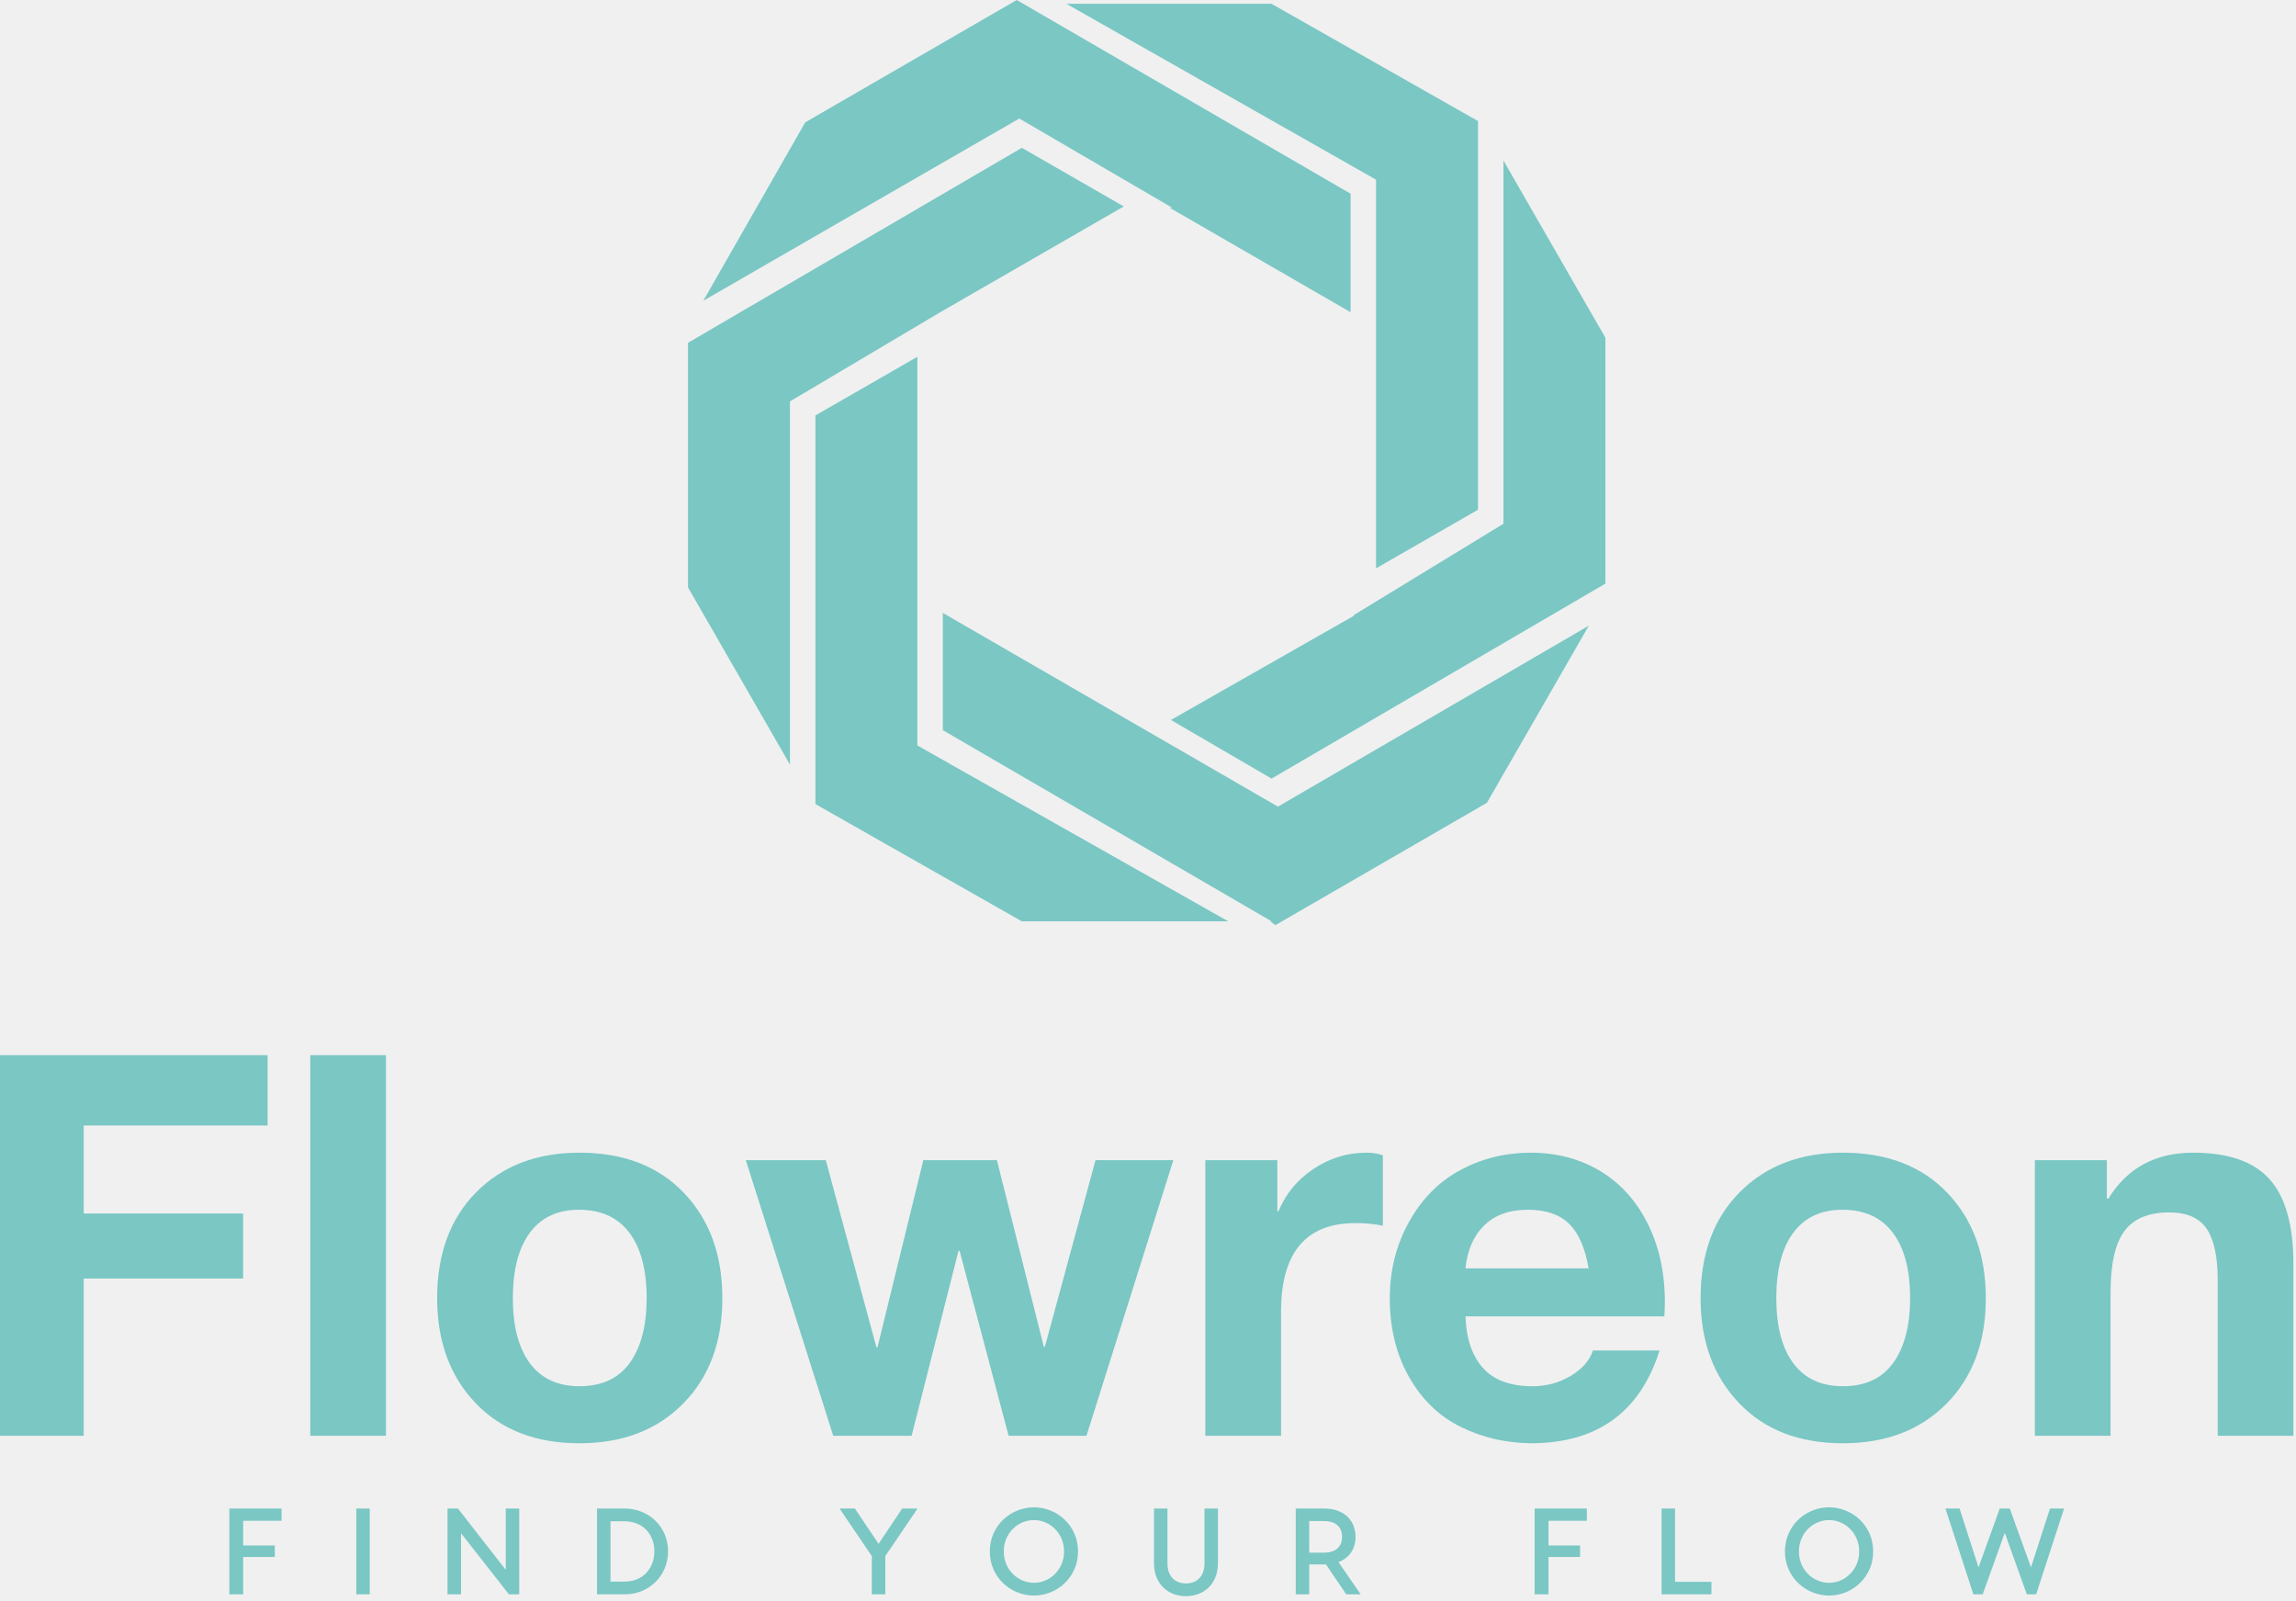
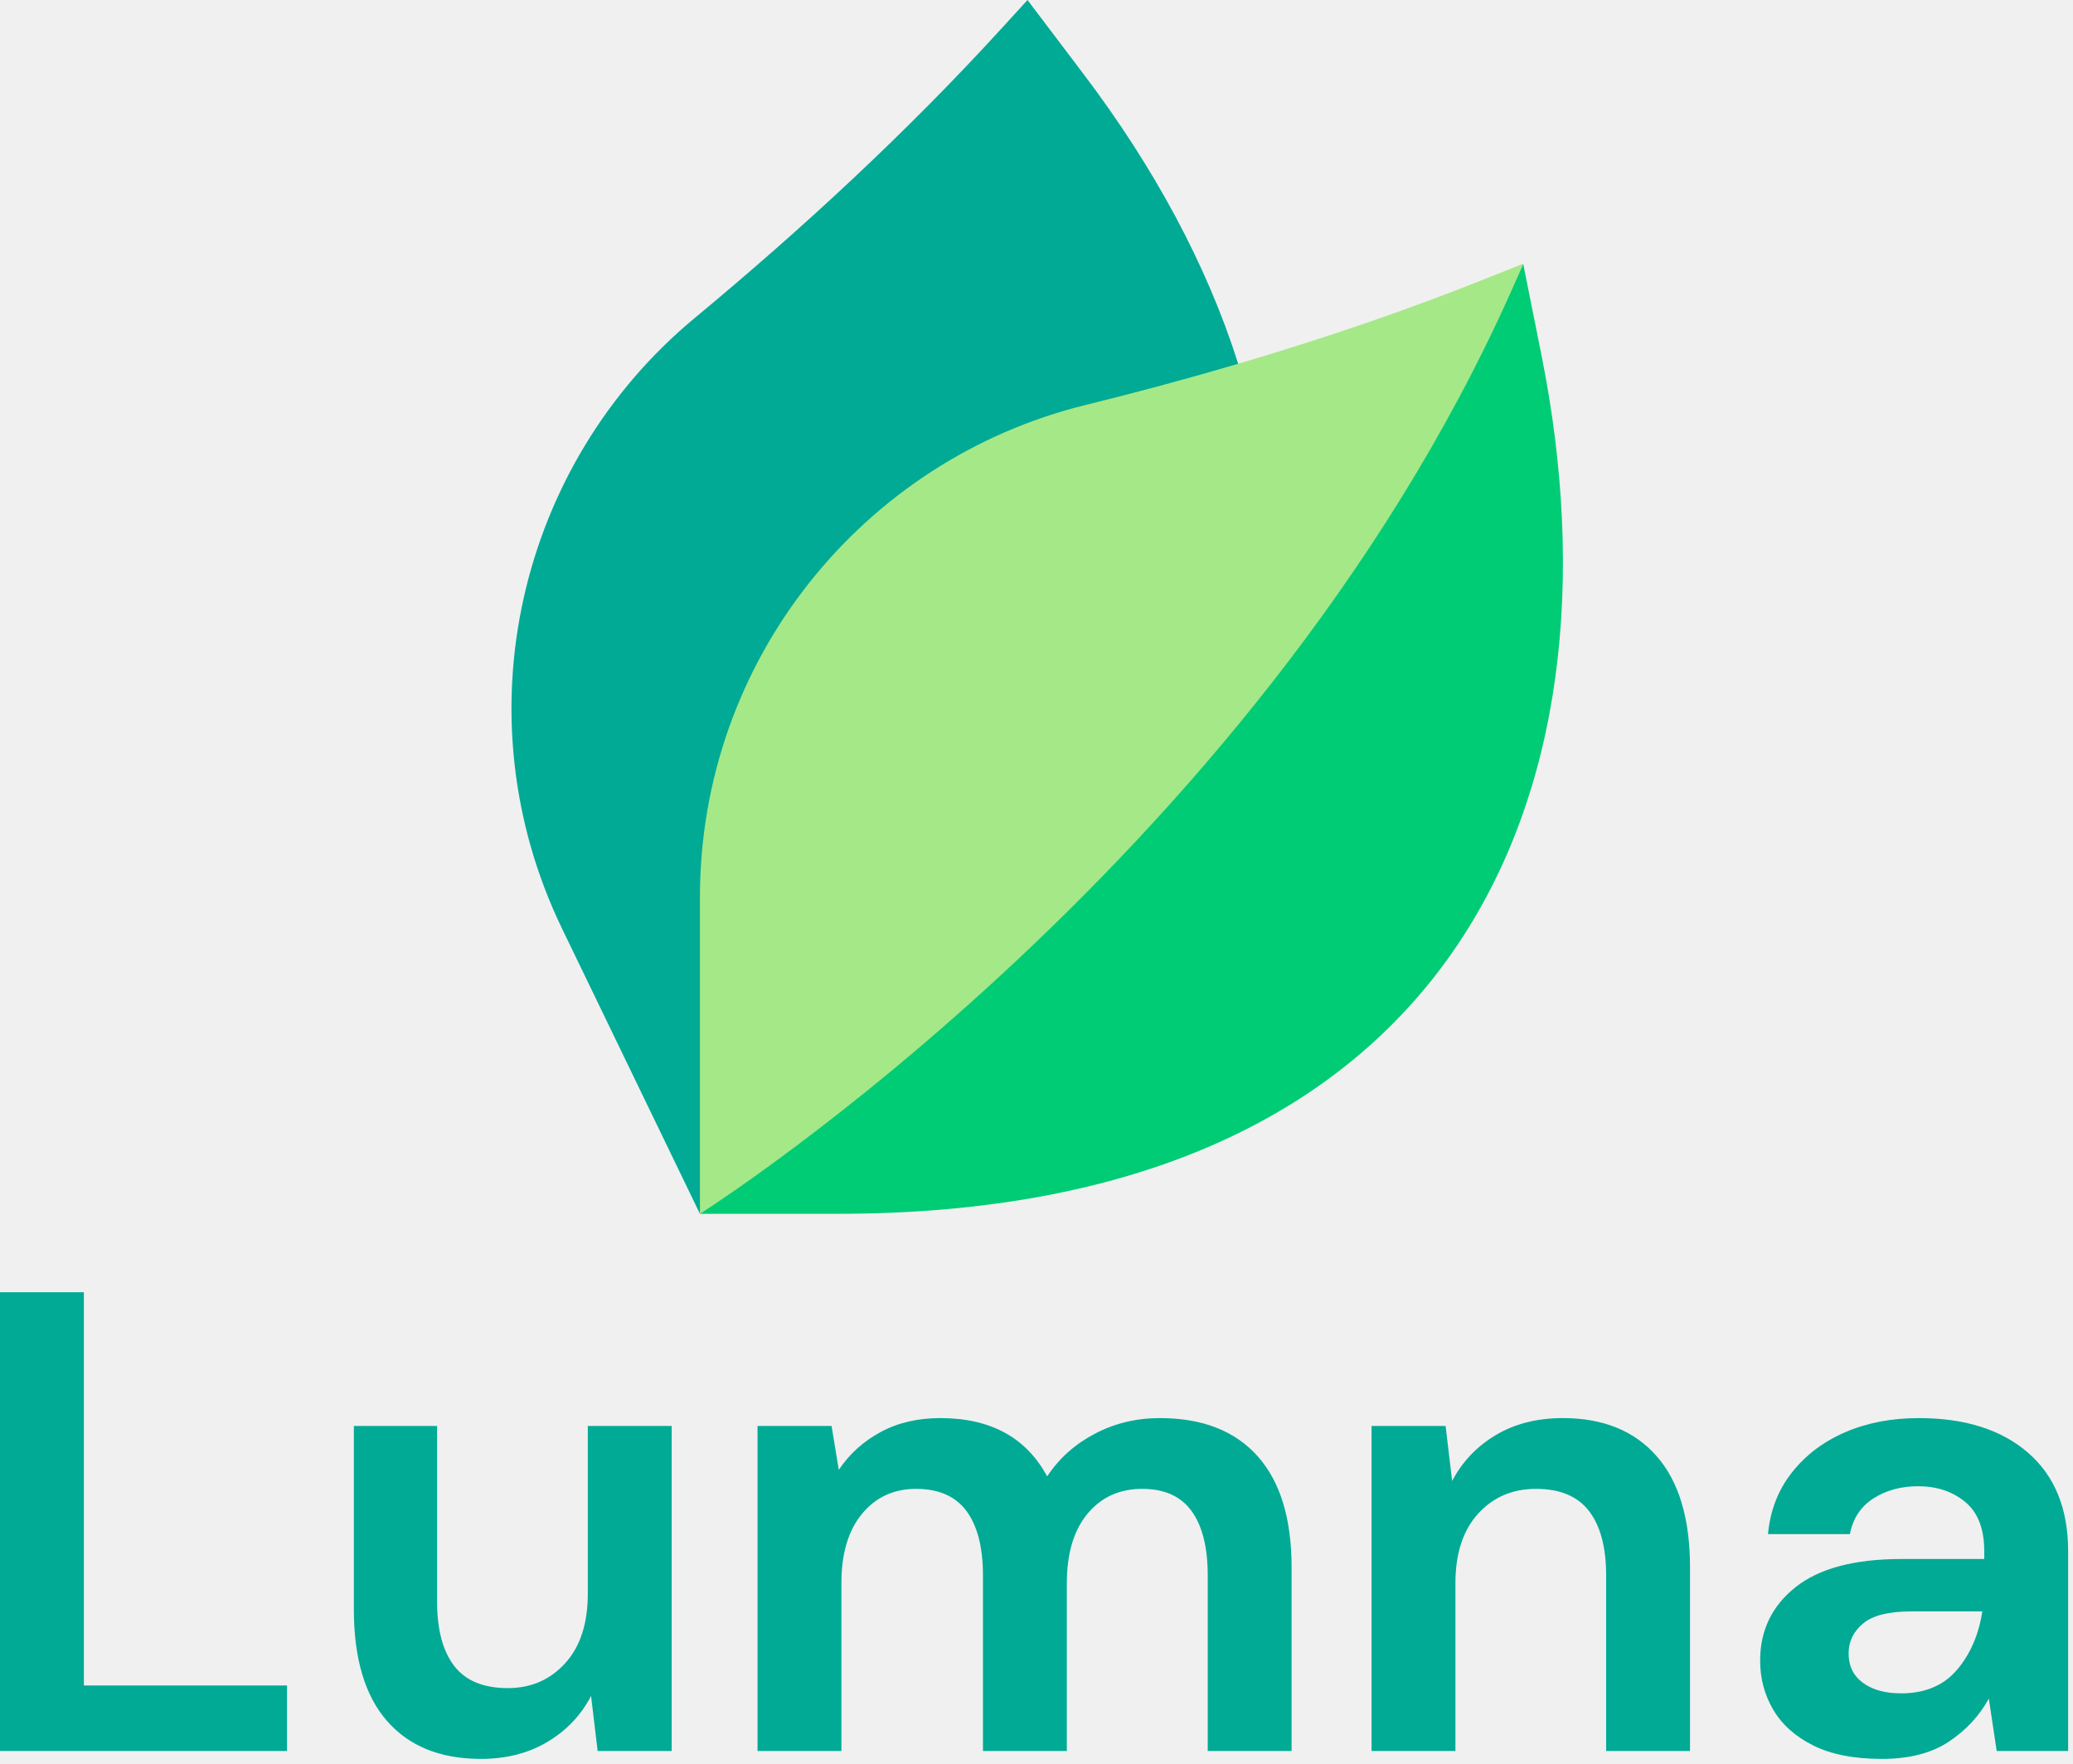
- <svg xmlns="http://www.w3.org/2000/svg" width="376" height="262" viewBox="0 0 376 262" fill="none">
-   <g clip-path="url(#clip0_3_15)">
-     <path d="M242.038 83.461V19.822L208.236 0.626H174.643L225.346 29.42V58.423V93.059L242.038 83.461Z" fill="#7AC7C4" />
-     <path d="M154.404 119.558L208.236 150.856H208.027L208.862 151.482L243.499 131.452L260.191 102.449L209.279 132.078L154.404 100.362V119.558Z" fill="#7AC7C4" />
-     <path d="M221.59 100.78H221.799L191.753 117.889L208.236 127.487L262.903 95.563V55.293L246.211 26.29V85.757L221.59 100.78Z" fill="#7AC7C4" />
-     <path d="M221.173 31.715L166.505 0L131.869 20.031L115.177 49.242L166.923 19.405L191.961 34.011H191.544L221.173 51.12V31.715Z" fill="#7AC7C4" />
-     <path d="M167.34 24.204L112.673 56.128V96.189L129.365 125.192V65.726L153.986 51.12L184.032 33.802L167.34 24.204Z" fill="#7AC7C4" />
-     <path d="M133.538 68.021V131.66L167.34 150.856H201.142L150.23 122.062V93.059V58.423L133.538 68.021Z" fill="#7AC7C4" />
-     <path d="M43.826 172.765V184.289H13.707V198.694H39.81V209.345H13.707V235.099H0V172.765H43.826ZM63.207 172.765V235.099H50.81V172.765H63.207ZM94.898 188.741C102.115 188.741 107.819 190.939 112.009 195.333C116.2 199.727 118.295 205.475 118.295 212.575C118.295 219.734 116.156 225.481 111.878 229.817C107.601 234.154 101.941 236.321 94.898 236.321C87.739 236.321 82.064 234.124 77.874 229.73C73.683 225.336 71.588 219.618 71.588 212.575C71.588 205.3 73.727 199.508 78.005 195.202C82.283 190.895 87.914 188.741 94.898 188.741ZM83.985 212.575C83.985 217.173 84.916 220.723 86.779 223.226C88.641 225.729 91.348 226.98 94.898 226.98C98.565 226.98 101.315 225.7 103.148 223.139C104.981 220.578 105.898 217.057 105.898 212.575C105.898 207.919 104.952 204.339 103.061 201.837C101.169 199.334 98.419 198.083 94.811 198.083C91.319 198.083 88.641 199.334 86.779 201.837C84.916 204.34 83.985 207.919 83.985 212.575ZM135.232 189.964L143.526 220.607H143.7L151.208 189.964H163.256L170.939 220.52H171.113L179.407 189.964H192.153L177.923 235.099H165.177L157.145 204.805H156.97L149.288 235.099H136.454L122.136 189.964H135.232ZM223.757 188.741C224.804 188.741 225.707 188.887 226.463 189.178V200.702C225.125 200.411 223.64 200.265 222.011 200.265C213.862 200.265 209.788 205.096 209.788 214.758V235.099H197.391V189.964H209.177V198.345H209.352C210.574 195.435 212.509 193.107 215.158 191.361C217.806 189.614 220.672 188.741 223.757 188.741ZM250.646 188.741C254.895 188.741 258.678 189.731 261.995 191.71C265.313 193.689 267.918 196.555 269.809 200.309C271.7 204.063 272.646 208.384 272.646 213.273C272.646 213.739 272.617 214.496 272.559 215.543H239.995C240.111 219.152 241.057 221.96 242.832 223.968C244.607 225.976 247.328 226.98 250.995 226.98C253.265 226.98 255.346 226.412 257.237 225.278C259.129 224.143 260.337 222.76 260.86 221.131H271.773C268.572 231.258 261.53 236.321 250.646 236.321C246.514 236.263 242.687 235.361 239.166 233.615C235.644 231.869 232.836 229.148 230.741 225.452C228.646 221.756 227.598 217.464 227.598 212.575C227.598 207.977 228.66 203.786 230.785 200.003C232.909 196.221 235.732 193.398 239.253 191.535C242.774 189.672 246.572 188.741 250.646 188.741ZM260.162 207.686C259.58 204.31 258.503 201.866 256.932 200.353C255.36 198.839 253.12 198.083 250.209 198.083C247.183 198.083 244.797 198.941 243.051 200.658C241.305 202.375 240.286 204.718 239.995 207.686H260.162ZM301.805 188.741C309.022 188.741 314.726 190.939 318.917 195.333C323.107 199.727 325.203 205.475 325.203 212.575C325.203 219.734 323.064 225.481 318.786 229.817C314.508 234.154 308.848 236.321 301.805 236.321C294.647 236.321 288.972 234.124 284.781 229.73C280.591 225.336 278.496 219.618 278.496 212.575C278.496 205.3 280.634 199.508 284.912 195.202C289.19 190.895 294.821 188.741 301.805 188.741ZM290.893 212.575C290.893 217.173 291.824 220.723 293.686 223.226C295.549 225.729 298.255 226.98 301.805 226.98C305.472 226.98 308.222 225.7 310.056 223.139C311.889 220.578 312.806 217.057 312.806 212.575C312.806 207.919 311.86 204.339 309.968 201.837C308.077 199.334 305.327 198.083 301.718 198.083C298.226 198.083 295.549 199.334 293.686 201.837C291.824 204.34 290.893 207.919 290.893 212.575ZM359.163 188.741C364.925 188.741 369.101 190.197 371.691 193.107C374.281 196.016 375.576 200.644 375.576 206.988V235.099H363.179V209.519C363.179 205.795 362.583 203.03 361.389 201.226C360.196 199.422 358.145 198.519 355.235 198.519C351.859 198.519 349.415 199.538 347.901 201.575C346.388 203.612 345.631 206.958 345.631 211.615V235.099H333.234V189.964H345.02V196.249H345.282C348.367 191.244 352.994 188.741 359.163 188.741Z" fill="#7AC7C4" />
-     <path d="M46.106 249.015H39.825V253.048H45.003V254.935H39.825V261.055H37.558V247.008H46.106V249.015ZM60.551 247.008V261.055H58.344V247.008H60.551ZM82.822 247.008H85.03V261.055H83.344L75.498 251.041V261.055H73.29V247.008H74.996L82.822 257.042V247.008ZM102.304 247.008C106.358 247.008 109.408 250.118 109.408 253.991C109.408 257.945 106.358 261.055 102.304 261.055H97.769V247.008H102.304ZM102.284 258.968C105.354 258.968 107.16 256.741 107.16 253.991C107.16 251.322 105.354 249.095 102.284 249.095H99.976V258.968H102.284ZM150.258 247.008L144.98 254.794V261.055H142.772V254.794L137.495 247.008H140.003L143.876 252.787L147.749 247.008H150.258ZM169.318 246.807C173.091 246.807 176.542 249.777 176.542 254.032C176.542 258.286 173.091 261.256 169.318 261.256C165.545 261.256 162.093 258.286 162.093 254.032C162.093 249.777 165.545 246.807 169.318 246.807ZM169.318 259.169C171.907 259.169 174.254 257.042 174.254 254.032C174.254 251.021 171.907 248.894 169.318 248.894C166.729 248.894 164.381 251.021 164.381 254.032C164.381 257.042 166.729 259.169 169.318 259.169ZM197.248 247.008H199.455V255.958C199.455 259.39 197.108 261.356 194.218 261.356C191.328 261.356 188.98 259.39 188.98 255.958V247.008H191.188V255.958C191.188 258.346 192.652 259.269 194.218 259.269C195.783 259.269 197.248 258.346 197.248 255.958V247.008ZM222.83 261.055H220.462L217.151 256.159H216.91H214.402V261.055H212.194V247.008H216.91C220.061 247.008 221.987 248.934 221.987 251.643C221.987 253.61 220.964 255.115 219.198 255.777L222.83 261.055ZM214.402 249.055V254.232H216.81C218.596 254.232 219.78 253.389 219.78 251.643C219.78 249.898 218.596 249.055 216.81 249.055H214.402ZM259.867 249.015H253.586V253.048H258.763V254.935H253.586V261.055H251.318V247.008H259.867V249.015ZM274.312 259.008H280.272V261.055H272.104V247.008H274.312V259.008ZM299.533 246.807C303.306 246.807 306.757 249.777 306.757 254.032C306.757 258.286 303.306 261.256 299.533 261.256C295.76 261.256 292.308 258.286 292.308 254.032C292.308 249.777 295.76 246.807 299.533 246.807ZM299.533 259.169C302.122 259.169 304.469 257.042 304.469 254.032C304.469 251.021 302.122 248.894 299.533 248.894C296.944 248.894 294.596 251.021 294.596 254.032C294.596 257.042 296.944 259.169 299.533 259.169ZM338.019 247.008L333.443 261.055H331.918L328.306 250.981L324.694 261.055H323.168L318.593 247.008H320.901L324.011 256.64L327.483 247.008H329.129L332.6 256.64L335.711 247.008H338.019Z" fill="#7AC7C4" />
-   </g>
-   <defs>
-     <clipPath id="clip0_3_15">
-       <rect width="375.576" height="261.356" fill="white" />
-     </clipPath>
-   </defs>
+ <svg xmlns="http://www.w3.org/2000/svg" width="368" height="313" viewBox="0 0 368 313" fill="none">
+   <path d="M50.952 310.792H0V229.362H14.89V299.159H50.952V310.792ZM85.386 312.188C78.173 312.188 72.609 309.939 68.692 305.441C64.776 300.943 62.818 294.351 62.818 285.665V253.093H77.592V284.269C77.592 289.232 78.6 293.032 80.616 295.669C82.632 298.306 85.812 299.624 90.155 299.624C94.266 299.624 97.658 298.151 100.334 295.204C103.01 292.257 104.347 288.147 104.347 282.873V253.093H119.237V310.792H106.092L104.929 301.02C103.145 304.433 100.567 307.147 97.193 309.163C93.82 311.18 89.884 312.188 85.386 312.188ZM149.367 310.792H134.477V253.093H147.622L148.901 260.887C150.763 258.095 153.225 255.865 156.288 254.198C159.352 252.53 162.9 251.697 166.932 251.697C175.851 251.697 182.172 255.148 185.894 262.05C187.988 258.87 190.799 256.35 194.328 254.489C197.857 252.627 201.715 251.697 205.903 251.697C213.425 251.697 219.203 253.946 223.236 258.444C227.269 262.942 229.285 269.534 229.285 278.22V310.792H214.395V279.616C214.395 274.652 213.445 270.852 211.545 268.216C209.645 265.579 206.717 264.26 202.762 264.26C198.729 264.26 195.491 265.734 193.048 268.681C190.605 271.628 189.384 275.738 189.384 281.012V310.792H174.494V279.616C174.494 274.652 173.524 270.852 171.586 268.216C169.647 265.579 166.661 264.26 162.628 264.26C158.673 264.26 155.474 265.734 153.031 268.681C150.588 271.628 149.367 275.738 149.367 281.012V310.792ZM258.367 310.792H243.477V253.093H256.622L257.786 262.864C259.569 259.452 262.148 256.738 265.521 254.721C268.895 252.705 272.87 251.697 277.445 251.697C284.58 251.697 290.125 253.946 294.08 258.444C298.035 262.942 300.013 269.534 300.013 278.22V310.792H285.123V279.616C285.123 274.652 284.115 270.852 282.098 268.216C280.082 265.579 276.941 264.26 272.676 264.26C268.488 264.26 265.056 265.734 262.381 268.681C259.705 271.628 258.367 275.738 258.367 281.012V310.792ZM334.098 312.188C329.134 312.188 325.063 311.393 321.883 309.803C318.703 308.213 316.338 306.1 314.787 303.463C313.236 300.826 312.46 297.918 312.46 294.739C312.46 289.387 314.554 285.044 318.742 281.71C322.93 278.375 329.212 276.708 337.587 276.708H352.245V275.312C352.245 271.356 351.12 268.448 348.871 266.587C346.622 264.726 343.83 263.795 340.496 263.795C337.471 263.795 334.834 264.512 332.585 265.947C330.336 267.382 328.94 269.495 328.397 272.287H313.856C314.244 268.099 315.659 264.454 318.102 261.352C320.545 258.25 323.705 255.865 327.583 254.198C331.461 252.53 335.804 251.697 340.612 251.697C348.833 251.697 355.308 253.752 360.039 257.862C364.77 261.973 367.135 267.789 367.135 275.312V310.792H354.455L353.059 301.486C351.353 304.588 348.968 307.147 345.905 309.163C342.842 311.18 338.906 312.188 334.098 312.188ZM337.471 300.555C341.736 300.555 345.052 299.159 347.417 296.367C349.783 293.575 351.276 290.124 351.896 286.014H339.216C335.261 286.014 332.43 286.731 330.724 288.166C329.018 289.601 328.165 291.365 328.165 293.459C328.165 295.708 329.018 297.453 330.724 298.694C332.43 299.935 334.679 300.555 337.471 300.555Z" fill="#00AA95" />
+   <path d="M124.253 215.439L99.792 164.858C81.406 126.84 92.177 82.273 123.289 56.474C142.656 40.415 161.134 23.312 178.091 4.725L182.401 0L192.425 13.243C204.793 29.584 214.231 46.959 219.806 64.566L124.253 215.439Z" fill="#00AA95" />
+   <path d="M273.654 63.091L270.396 46.805C254.293 84.762 212.991 104.931 189.317 131.122C147.915 176.925 124.253 215.439 124.253 215.439H148.766C257.717 215.439 289.421 141.904 273.654 63.091Z" fill="#00CC76" />
+   <path d="M270.396 46.805L264.458 49.182C249.827 55.039 234.912 60.112 219.806 64.566V64.566C210.796 67.223 201.719 69.659 192.592 71.91C153.351 81.59 124.252 117.024 124.252 159.254V215.439C124.253 215.439 226.132 151.142 270.396 46.805Z" fill="#A5E887" />
</svg>
